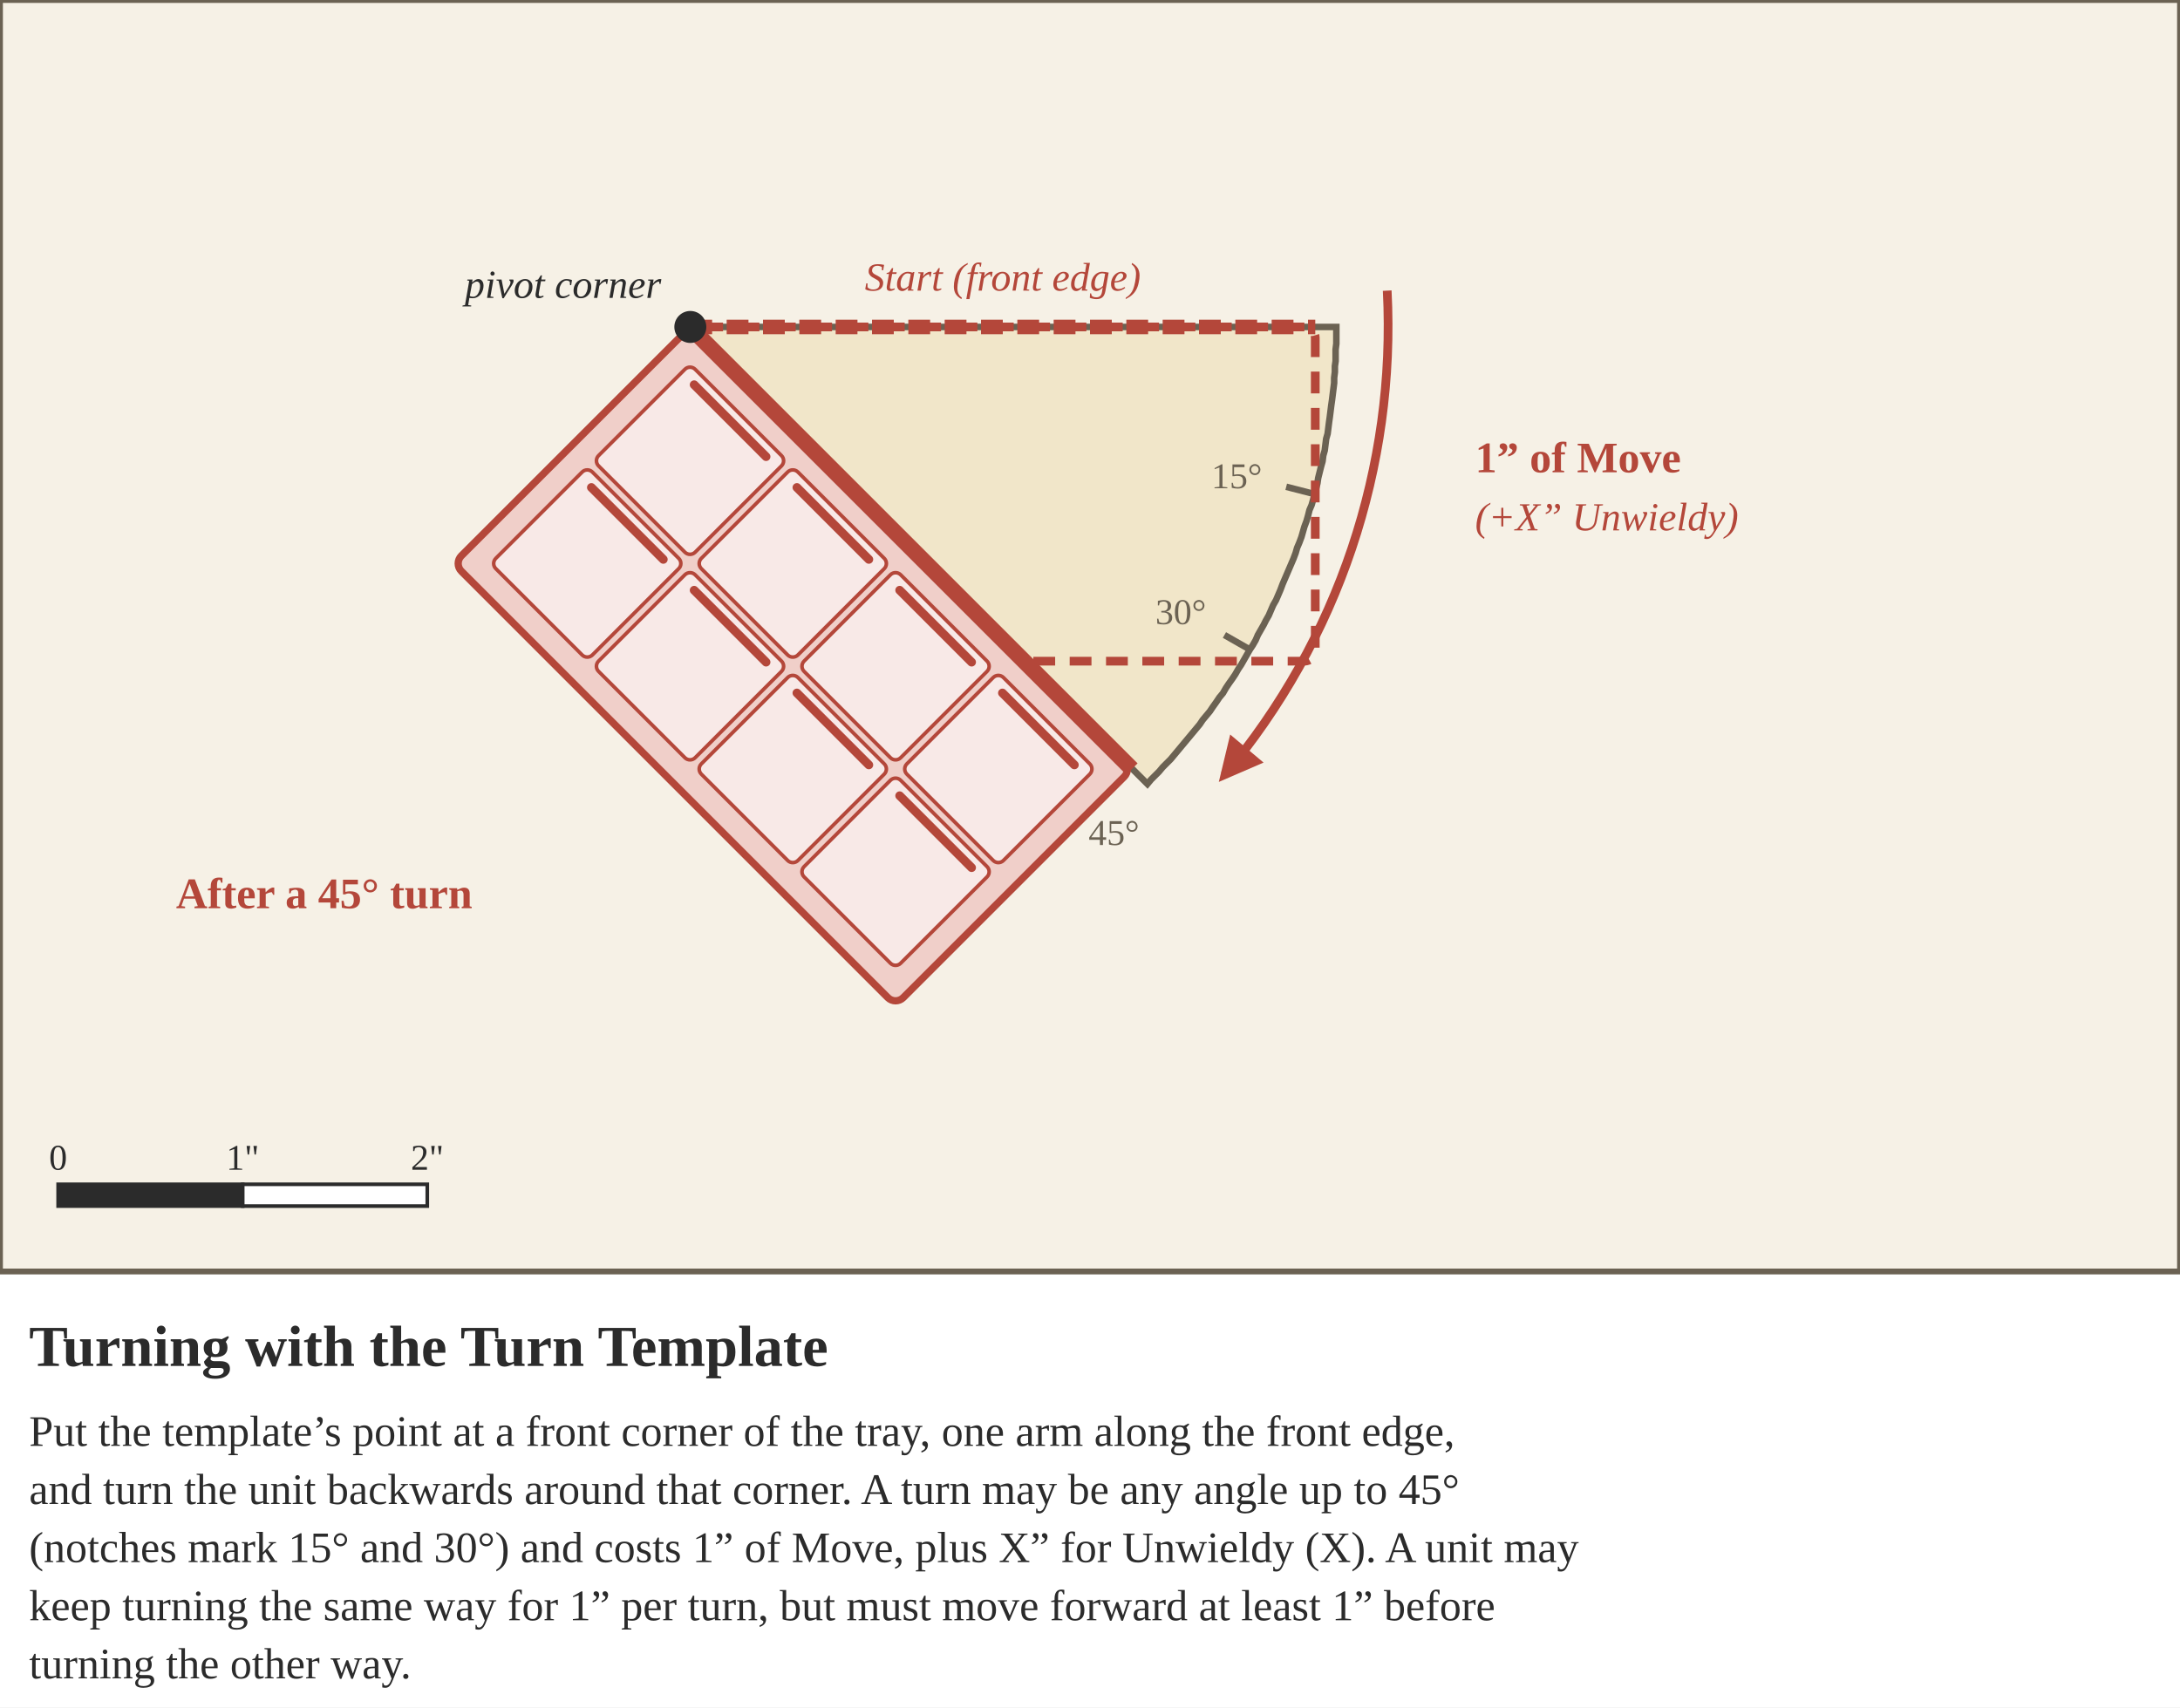
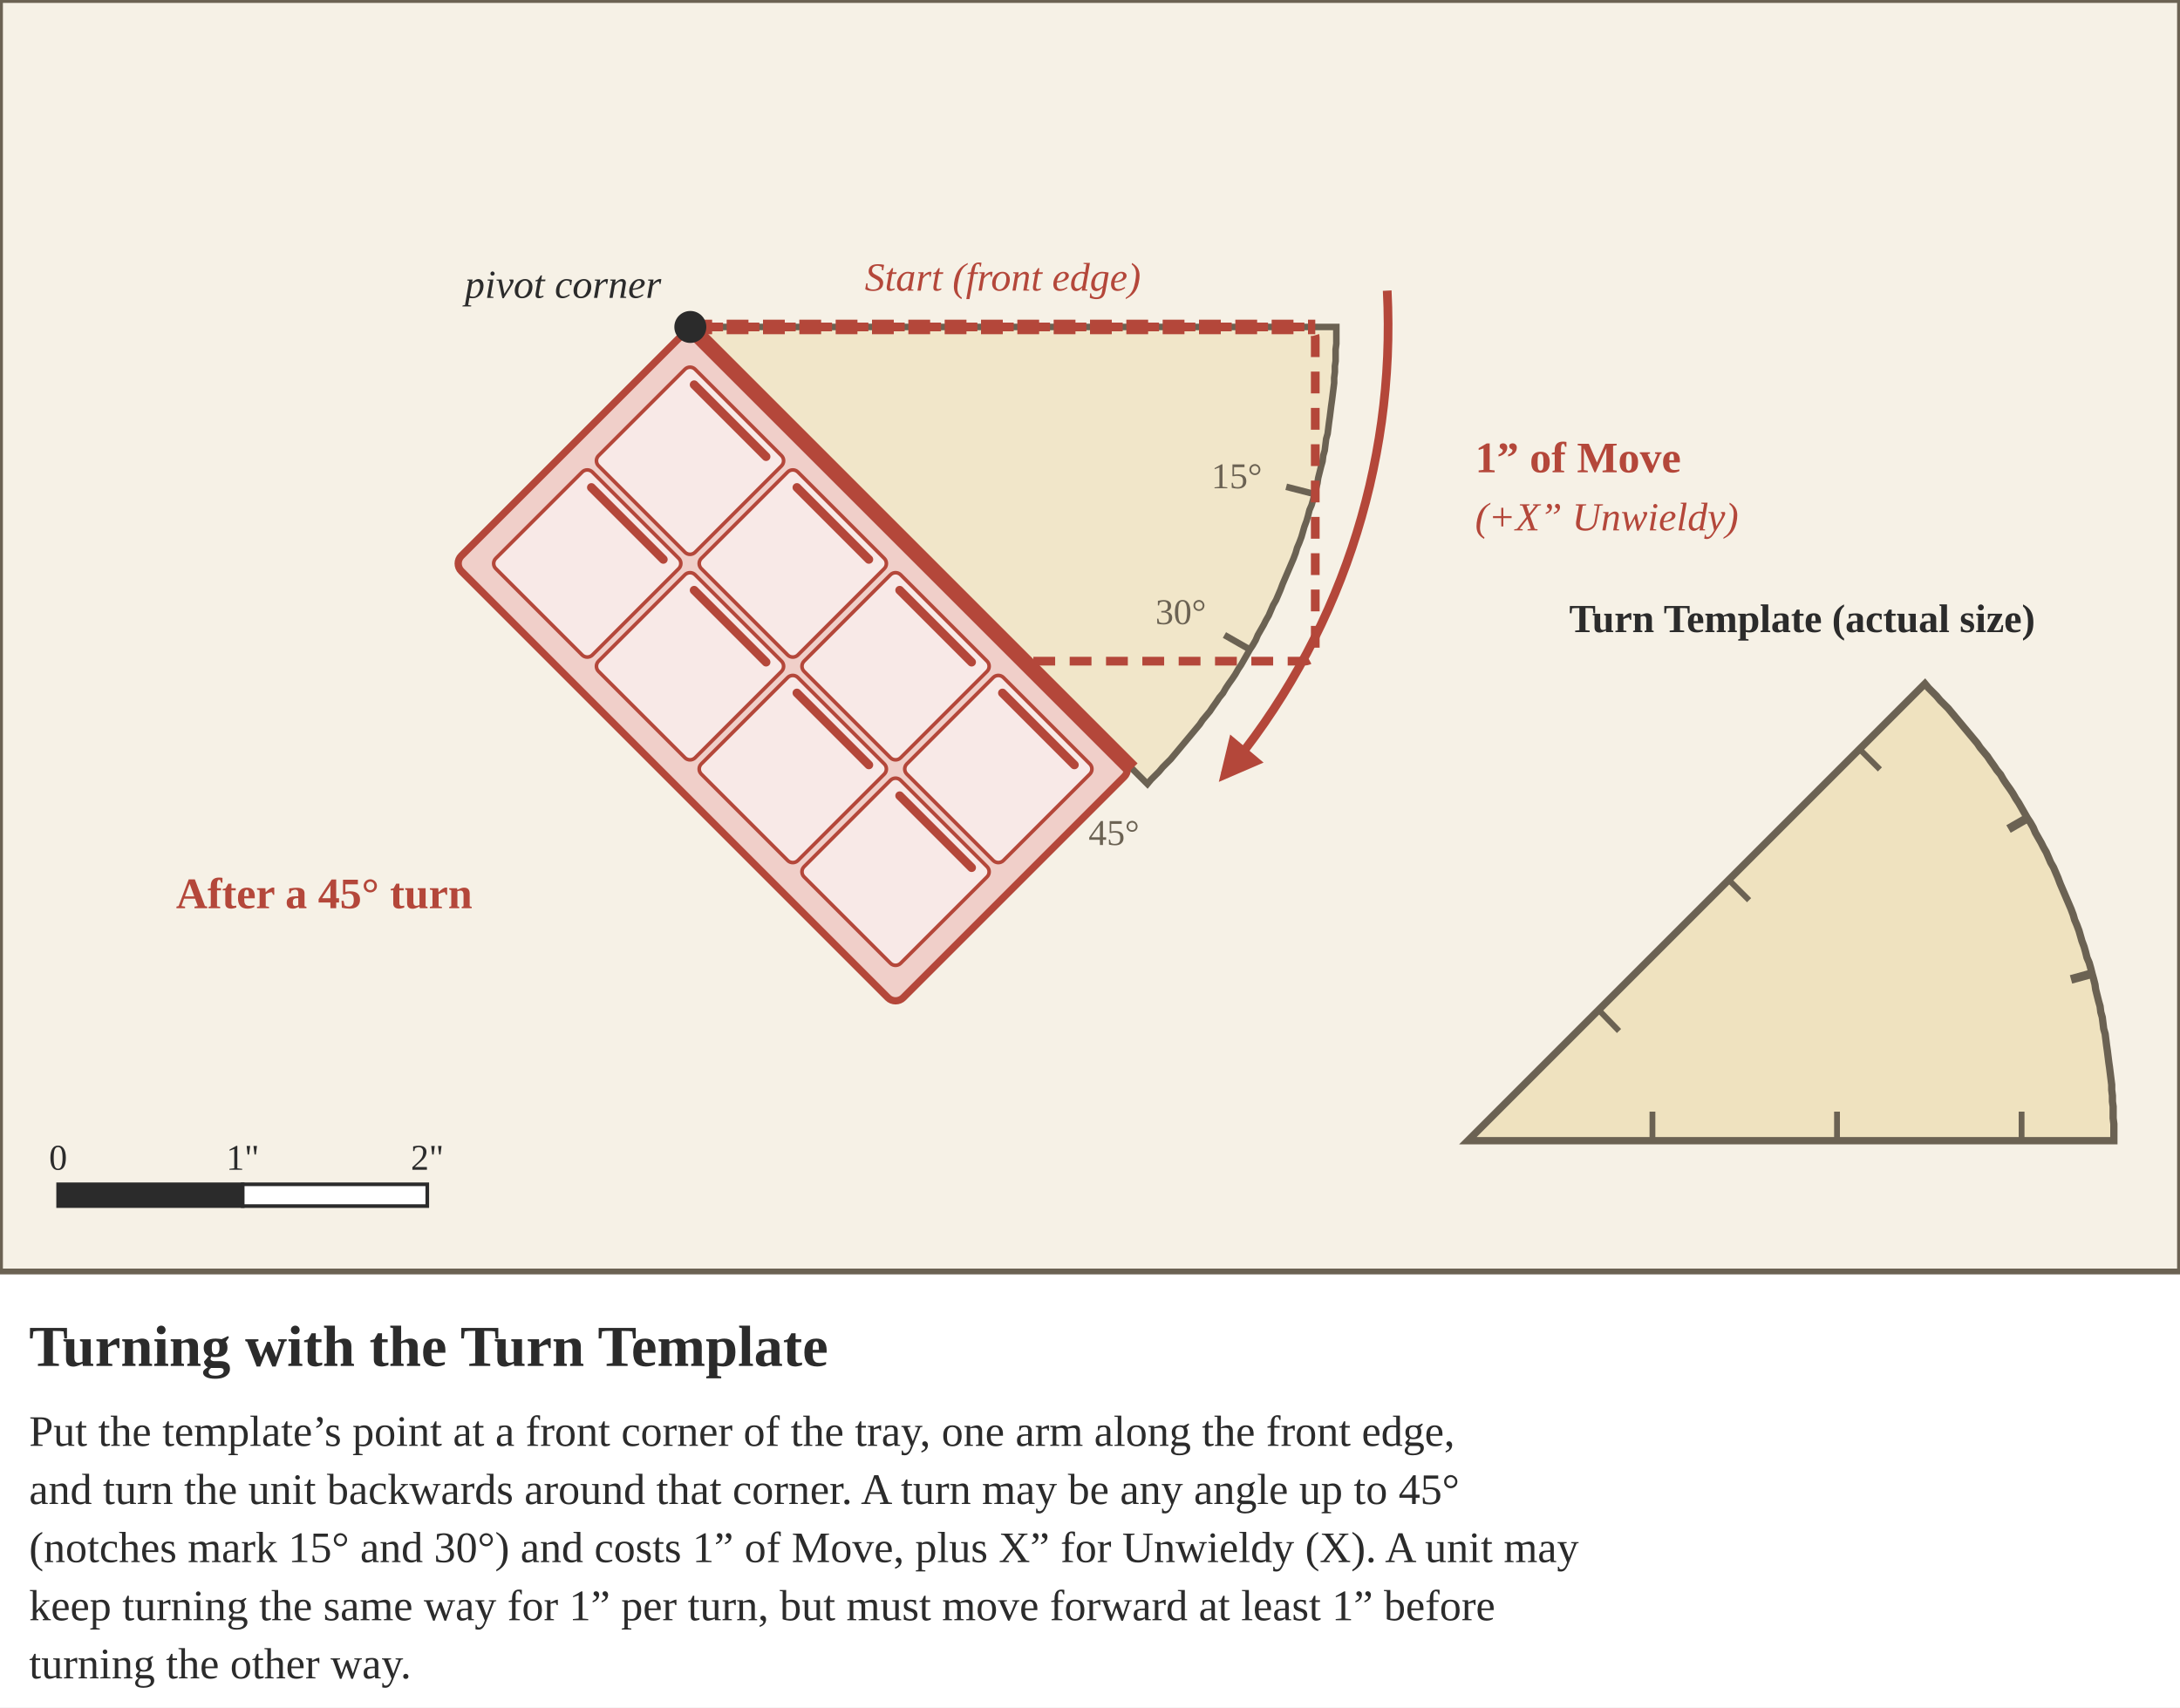
<svg xmlns="http://www.w3.org/2000/svg" viewBox="0 0 300 235" width="720" height="564" font-family="Georgia, 'Times New Roman', serif">
  <defs>
    <marker id="arrow_b4473a" viewBox="0 0 10 10" refX="8" refY="5" markerWidth="5" markerHeight="5" orient="auto">
      <path d="M0,0 L10,5 L0,10 z" fill="#b4473a" />
    </marker>
  </defs>
  <rect width="300" height="235" fill="#fff" />
  <rect x="0" y="0" width="300" height="175" fill="#f6f1e6" stroke="#6b6253" stroke-width="0.8" />
  <polygon points="95.0,45.0 183.9,45.0 183.9,45.8 183.9,46.6 183.9,47.3 183.8,48.1 183.8,48.9 183.8,49.7 183.7,50.4 183.7,51.2 183.6,52.0 183.6,52.7 183.5,53.5 183.4,54.3 183.3,55.1 183.2,55.8 183.1,56.6 183.0,57.4 182.9,58.1 182.8,58.9 182.7,59.7 182.5,60.4 182.4,61.2 182.3,62.0 182.1,62.7 182.0,63.5 181.8,64.2 181.6,65.0 181.4,65.8 181.3,66.5 181.1,67.3 180.9,68.0 180.7,68.8 180.5,69.5 180.2,70.2 180.0,71.0 179.8,71.7 179.5,72.5 179.3,73.2 179.1,73.9 178.8,74.7 178.5,75.4 178.3,76.1 178.0,76.9 177.7,77.6 177.4,78.3 177.1,79.0 176.8,79.7 176.5,80.4 176.2,81.2 175.9,81.9 175.6,82.6 175.2,83.3 174.9,84.0 174.6,84.7 174.2,85.4 173.9,86.0 173.5,86.7 173.1,87.4 172.8,88.1 172.4,88.8 172.0,89.4 171.6,90.1 171.2,90.8 170.8,91.5 170.4,92.1 170.0,92.8 169.6,93.4 169.1,94.1 168.7,94.7 168.3,95.4 167.8,96.0 167.4,96.6 166.9,97.3 166.5,97.9 166.0,98.5 165.5,99.1 165.1,99.7 164.6,100.3 164.1,100.9 163.6,101.5 163.1,102.1 162.6,102.7 162.1,103.3 161.6,103.9 161.1,104.5 160.5,105.1 160.0,105.6 159.5,106.2 158.9,106.8 158.4,107.3 157.9,107.9" fill="#efe2bf" fill-opacity="0.75" stroke="#6b6253" stroke-width="0.9" />
  <line x1="177.0" y1="67.0" x2="180.9" y2="68.0" stroke="#6b6253" stroke-width="0.9" />
  <text x="170.2" y="67.2" font-size="5" fill="#6b6253" text-anchor="middle">15°</text>
  <line x1="168.5" y1="87.4" x2="172.0" y2="89.4" stroke="#6b6253" stroke-width="0.9" />
  <text x="162.5" y="85.9" font-size="5" fill="#6b6253" text-anchor="middle">30°</text>
  <text x="153.3" y="116.3" font-size="5" fill="#6b6253" text-anchor="middle">45°</text>
  <g transform="translate(138.0,68.0) rotate(0.0)">
    <rect x="-43.0" y="-23.0" width="86" height="46" rx="1.5" fill="none" stroke="#b4473a" stroke-width="1.2" stroke-dasharray="3 2" />
    <line x1="-43.0" y1="-23.0" x2="43.0" y2="-23.0" stroke="#b4473a" stroke-width="2" stroke-dasharray="3 2" />
  </g>
  <g transform="translate(109.1,91.7) rotate(45.0)">
    <rect x="-43.0" y="-23.0" width="86" height="46" rx="1.5" fill="#f0cfc9" stroke="#b4473a" stroke-width="1" />
    <rect x="-39.4" y="-19.4" width="18.8" height="18.8" rx="1" fill="#fff" fill-opacity="0.55" stroke="#b4473a" stroke-width="0.5" />
    <line x1="-37.0" y1="-17.8" x2="-23.0" y2="-17.8" stroke="#b4473a" stroke-width="1.2" stroke-linecap="round" />
    <rect x="-19.4" y="-19.4" width="18.8" height="18.8" rx="1" fill="#fff" fill-opacity="0.55" stroke="#b4473a" stroke-width="0.5" />
    <line x1="-17.0" y1="-17.8" x2="-3.0" y2="-17.8" stroke="#b4473a" stroke-width="1.2" stroke-linecap="round" />
    <rect x="0.6" y="-19.4" width="18.8" height="18.8" rx="1" fill="#fff" fill-opacity="0.55" stroke="#b4473a" stroke-width="0.5" />
    <line x1="3.0" y1="-17.8" x2="17.0" y2="-17.8" stroke="#b4473a" stroke-width="1.2" stroke-linecap="round" />
    <rect x="20.6" y="-19.4" width="18.8" height="18.8" rx="1" fill="#fff" fill-opacity="0.55" stroke="#b4473a" stroke-width="0.5" />
    <line x1="23.0" y1="-17.8" x2="37.0" y2="-17.8" stroke="#b4473a" stroke-width="1.2" stroke-linecap="round" />
    <rect x="-39.4" y="0.6" width="18.8" height="18.8" rx="1" fill="#fff" fill-opacity="0.55" stroke="#b4473a" stroke-width="0.5" />
    <line x1="-37.0" y1="2.2" x2="-23.0" y2="2.2" stroke="#b4473a" stroke-width="1.2" stroke-linecap="round" />
    <rect x="-19.4" y="0.6" width="18.8" height="18.8" rx="1" fill="#fff" fill-opacity="0.55" stroke="#b4473a" stroke-width="0.5" />
    <line x1="-17.0" y1="2.2" x2="-3.0" y2="2.2" stroke="#b4473a" stroke-width="1.2" stroke-linecap="round" />
    <rect x="0.6" y="0.6" width="18.8" height="18.8" rx="1" fill="#fff" fill-opacity="0.55" stroke="#b4473a" stroke-width="0.5" />
    <line x1="3.0" y1="2.2" x2="17.0" y2="2.2" stroke="#b4473a" stroke-width="1.2" stroke-linecap="round" />
    <rect x="20.6" y="0.6" width="18.8" height="18.8" rx="1" fill="#fff" fill-opacity="0.55" stroke="#b4473a" stroke-width="0.5" />
    <line x1="23.0" y1="2.2" x2="37.0" y2="2.2" stroke="#b4473a" stroke-width="1.2" stroke-linecap="round" />
    <line x1="-43.0" y1="-23.0" x2="43.0" y2="-23.0" stroke="#b4473a" stroke-width="2.2" />
  </g>
  <circle cx="95" cy="45" r="2.2" fill="#2b2b2b" />
  <text x="91.0" y="41.0" font-size="5.5" fill="#2b2b2b" text-anchor="end" font-style="italic">pivot corner</text>
  <path d="M190.9,40.0 A96,96 0 0 1 168.5,106.7" fill="none" stroke="#b4473a" stroke-width="1.2" marker-end="url(#arrow_b4473a)" />
  <text x="203.0" y="65.0" font-size="6" fill="#b4473a" text-anchor="start" font-weight="bold">1” of Move</text>
  <text x="203.0" y="73.0" font-size="5.5" fill="#b4473a" text-anchor="start" font-style="italic">(+X” Unwieldy)</text>
  <text x="138.0" y="40.0" font-size="5.5" fill="#b4473a" text-anchor="middle" font-style="italic">Start (front edge)</text>
  <text x="65.0" y="125.0" font-size="6" fill="#b4473a" text-anchor="end" font-weight="bold">After a 45° turn</text>
  <rect x="8.0" y="163" width="25.4" height="3" fill="#2b2b2b" stroke="#2b2b2b" stroke-width="0.5" />
  <rect x="33.4" y="163" width="25.4" height="3" fill="#fff" stroke="#2b2b2b" stroke-width="0.5" />
  <text x="8.0" y="161.0" font-size="5" fill="#2b2b2b" text-anchor="middle">0</text>
  <text x="33.4" y="161.0" font-size="5" fill="#2b2b2b" text-anchor="middle">1"</text>
  <text x="58.8" y="161.0" font-size="5" fill="#2b2b2b" text-anchor="middle">2"</text>
+   <polygon points="202.0,157.0 290.9,157.0 290.9,156.2 290.9,155.4 290.9,154.7 290.8,153.9 290.8,153.1 290.8,152.3 290.7,151.6 290.7,150.8 290.6,150.0 290.6,149.3 290.5,148.5 290.4,147.7 290.3,146.9 290.2,146.2 290.1,145.4 290.0,144.6 289.9,143.9 289.8,143.1 289.7,142.3 289.5,141.6 289.4,140.8 289.3,140.0 289.1,139.3 289.0,138.5 288.8,137.8 288.6,137.0 288.4,136.2 288.3,135.5 288.1,134.7 287.9,134.0 287.7,133.2 287.5,132.5 287.2,131.8 287.0,131.0 286.8,130.3 286.5,129.5 286.3,128.8 286.1,128.1 285.8,127.3 285.5,126.6 285.3,125.9 285.0,125.1 284.7,124.4 284.4,123.7 284.1,123.0 283.8,122.3 283.5,121.6 283.2,120.8 282.9,120.1 282.6,119.4 282.2,118.7 281.9,118.0 281.6,117.3 281.2,116.6 280.9,116.0 280.5,115.3 280.1,114.6 279.8,113.9 279.4,113.2 279.0,112.6 278.6,111.9 278.2,111.2 277.8,110.5 277.4,109.9 277.0,109.2 276.6,108.6 276.1,107.9 275.7,107.3 275.3,106.6 274.8,106.0 274.4,105.4 273.9,104.7 273.5,104.1 273.0,103.5 272.5,102.9 272.1,102.3 271.6,101.7 271.1,101.1 270.6,100.5 270.1,99.9 269.6,99.3 269.1,98.7 268.6,98.1 268.1,97.5 267.5,96.9 267.0,96.4 266.5,95.8 265.9,95.2 265.4,94.7 264.9,94.1" fill="#efe2bf" stroke="#6b6253" stroke-width="1" />
+   <line x1="227.4" y1="157.0" x2="227.4" y2="153.0" stroke="#6b6253" stroke-width="0.8" />
+   <line x1="252.8" y1="157.0" x2="252.8" y2="153.0" stroke="#6b6253" stroke-width="0.8" />
+   <line x1="278.2" y1="157.0" x2="278.2" y2="153.0" stroke="#6b6253" stroke-width="0.8" />
+   <line x1="220.0" y1="139.0" x2="222.8" y2="141.9" stroke="#6b6253" stroke-width="0.8" />
+   <line x1="237.9" y1="121.1" x2="240.7" y2="123.9" stroke="#6b6253" stroke-width="0.8" />
+   <line x1="255.9" y1="103.1" x2="258.7" y2="105.9" stroke="#6b6253" stroke-width="0.8" />
+   <line x1="285.0" y1="134.8" x2="287.9" y2="134.0" stroke="#6b6253" stroke-width="1.2" />
+   <line x1="276.4" y1="114.1" x2="279.0" y2="112.6" stroke="#6b6253" stroke-width="1.2" />
+   <text x="248.0" y="87.0" font-size="5.5" fill="#2b2b2b" text-anchor="middle" font-weight="bold">Turn Template (actual size)</text>
  <text x="4" y="188" font-size="8" font-weight="bold" fill="#2b2b2b">Turning with the Turn Template</text>
  <text x="4" y="199" font-size="6" fill="#2b2b2b">Put the template’s point at a front corner of the tray, one arm along the front edge,</text>
  <text x="4" y="207" font-size="6" fill="#2b2b2b">and turn the unit backwards around that corner. A turn may be any angle up to 45°</text>
  <text x="4" y="215" font-size="6" fill="#2b2b2b">(notches mark 15° and 30°) and costs 1” of Move, plus X” for Unwieldy (X). A unit may</text>
  <text x="4" y="223" font-size="6" fill="#2b2b2b">keep turning the same way for 1” per turn, but must move forward at least 1” before</text>
  <text x="4" y="231" font-size="6" fill="#2b2b2b">turning the other way.</text>
</svg>
